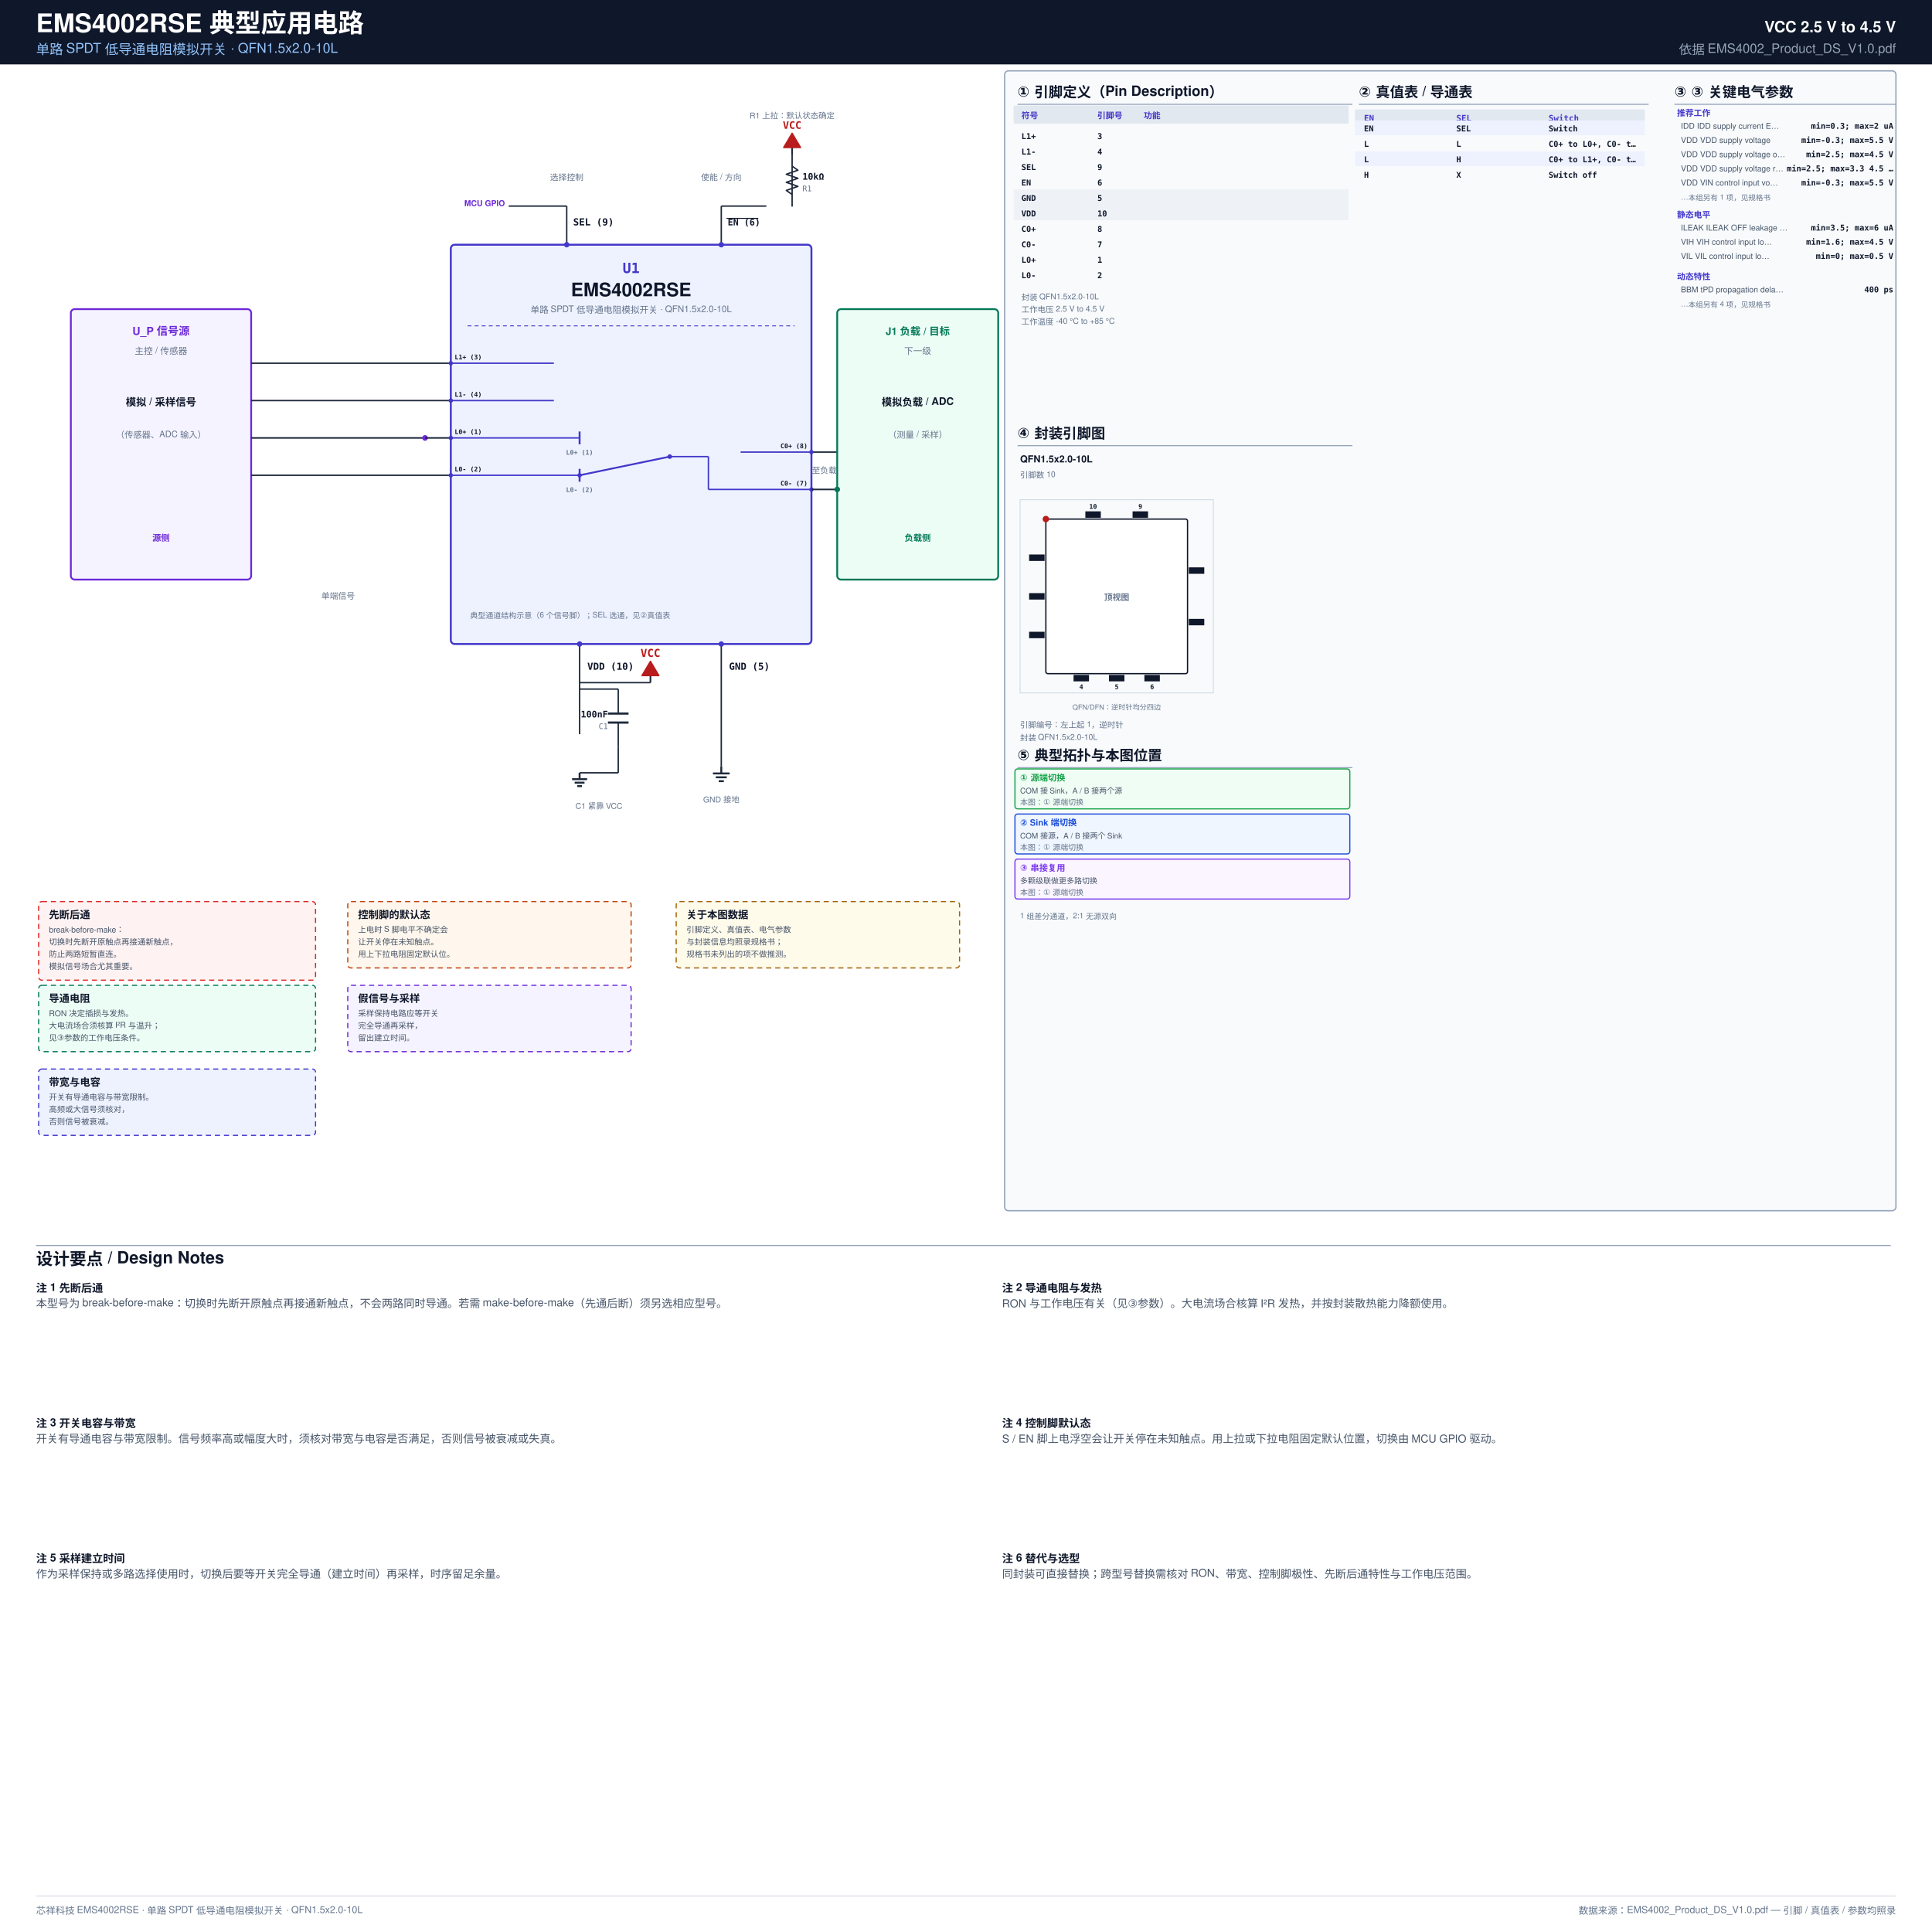
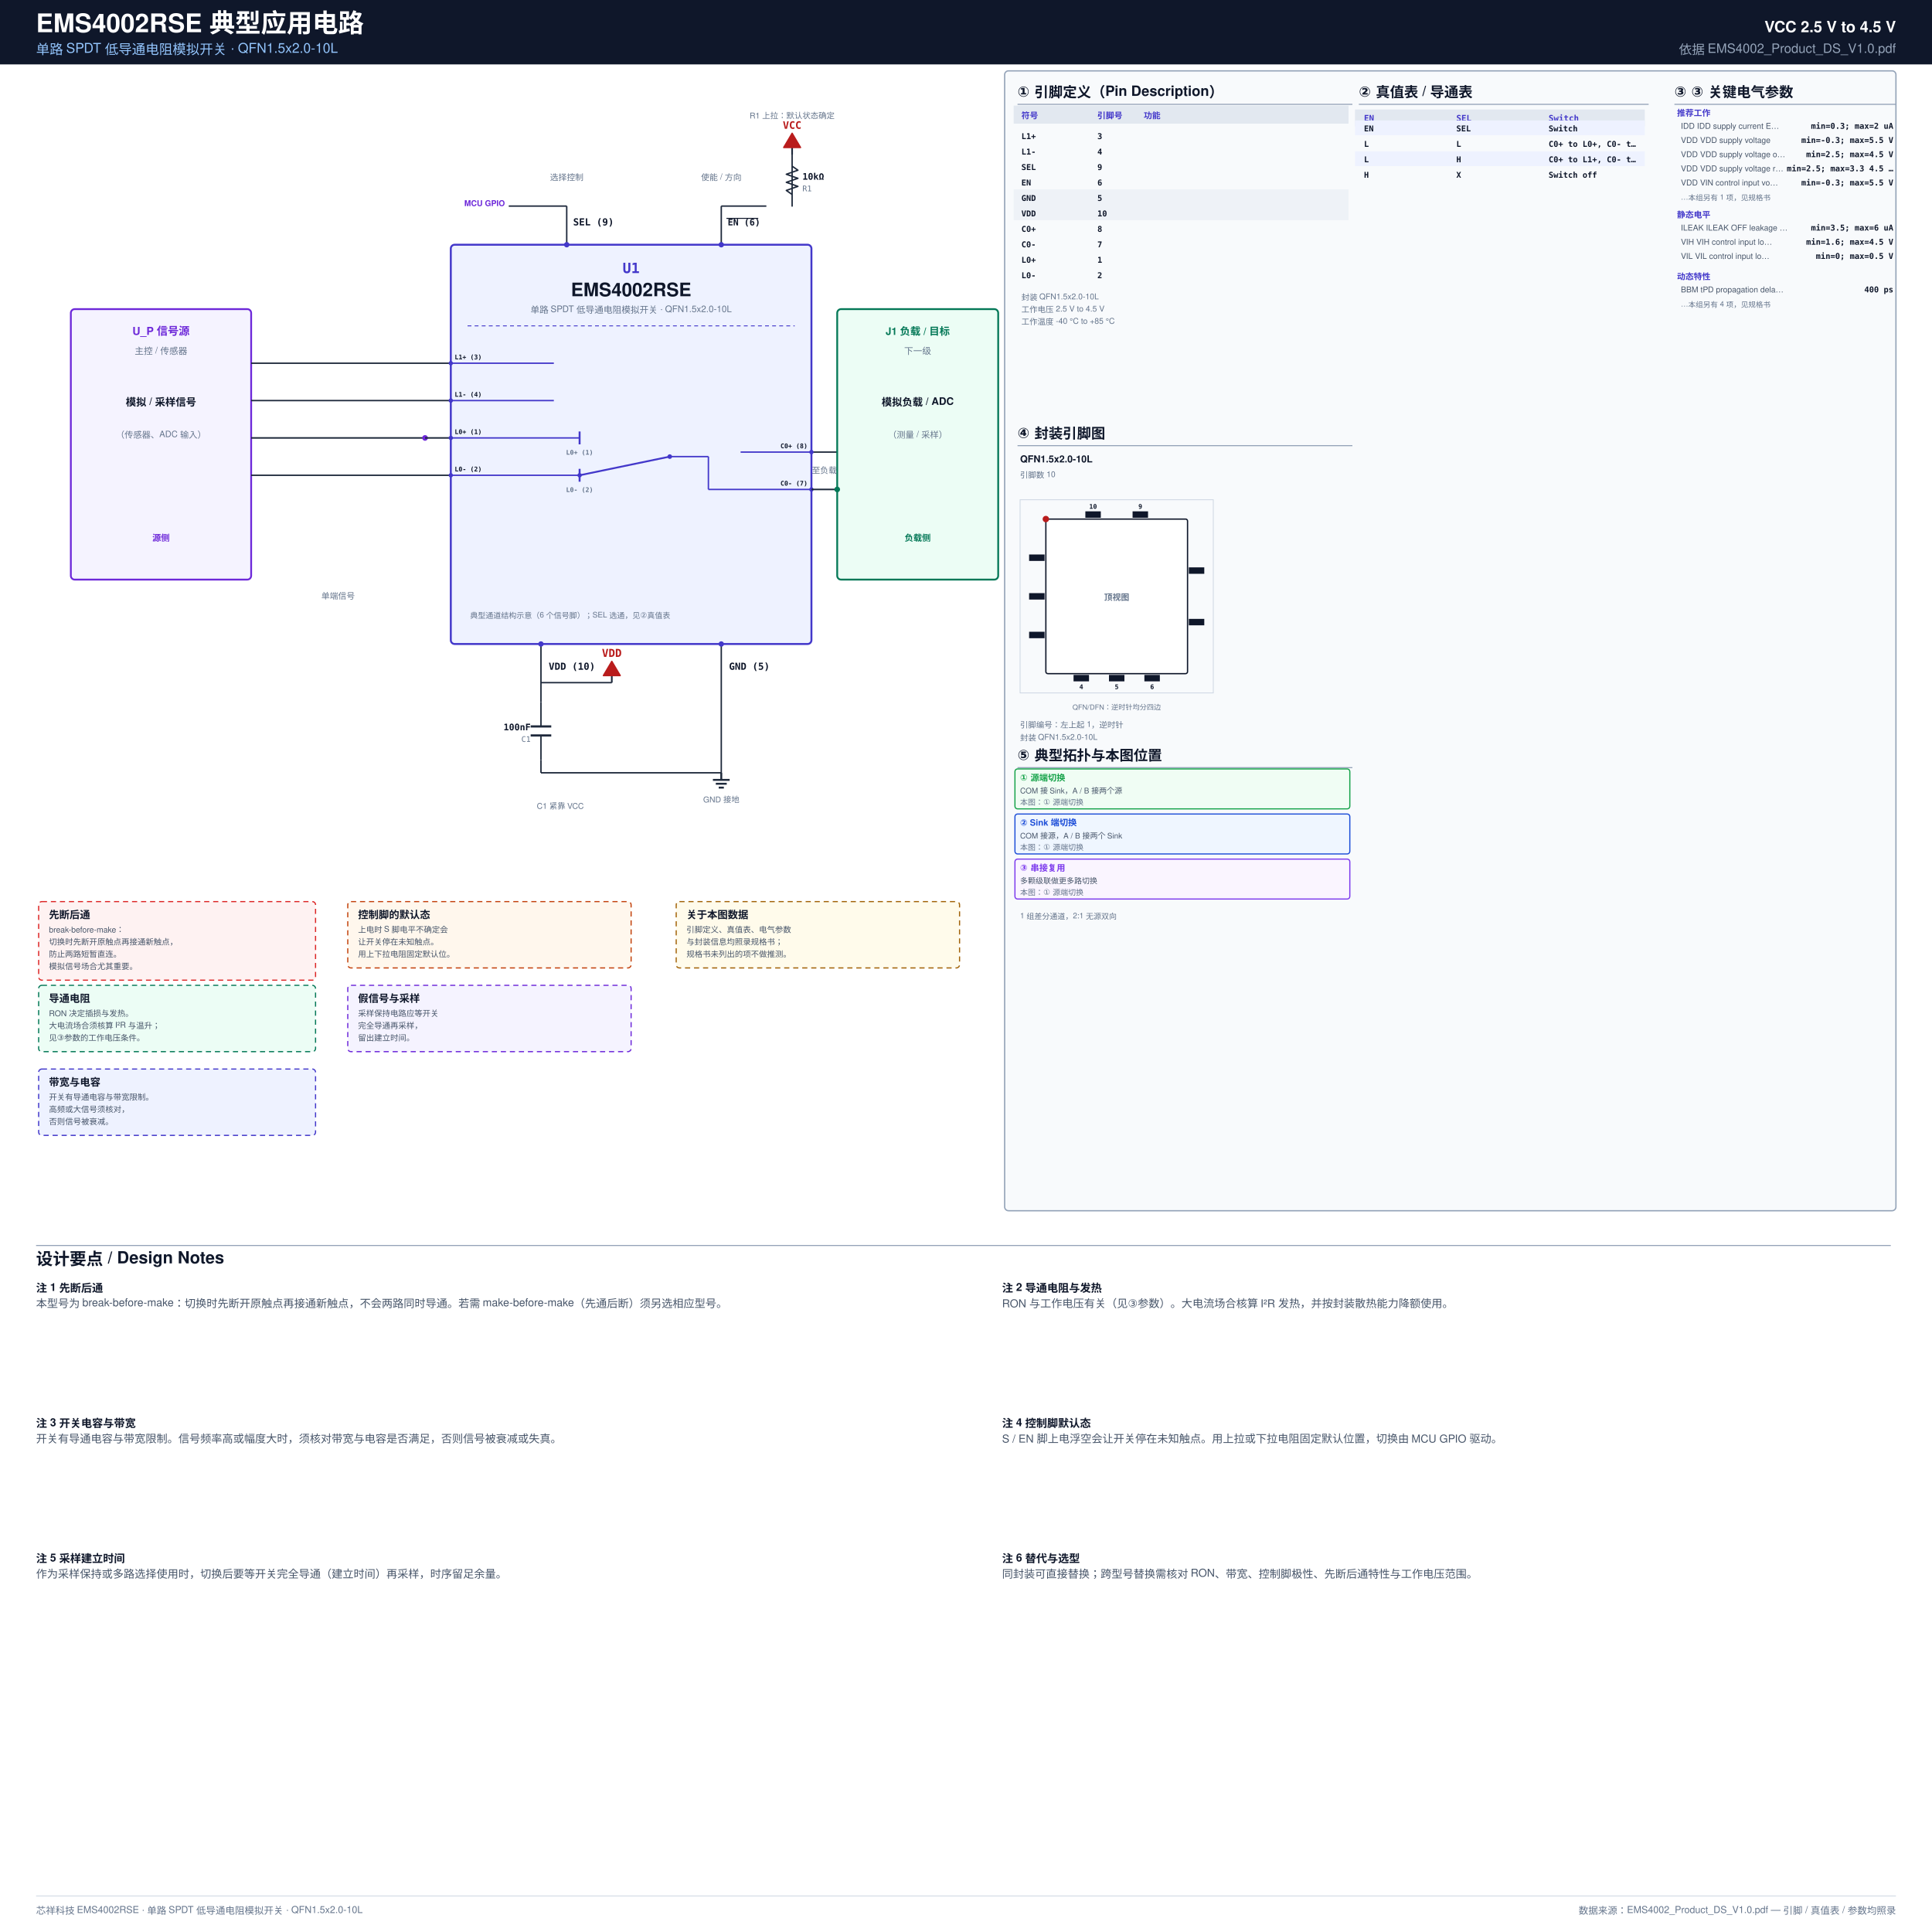
<svg xmlns="http://www.w3.org/2000/svg" width="3000" height="3000" viewBox="0 0 3000 3000">
  <rect x="0" y="0" width="3000" height="3000" rx="0" fill="#ffffff" stroke="none" stroke-width="0" />
  <rect x="0" y="0" width="3000" height="100" rx="0" fill="#0f172a" stroke="none" stroke-width="0" />
  <text x="56" y="50" font-family="PingFang SC, Helvetica Neue, Helvetica, Arial, sans-serif" font-size="40" fill="#ffffff" text-anchor="start" font-weight="700">EMS4002RSE 典型应用电路</text>
  <text x="56" y="84" font-family="PingFang SC, Helvetica Neue, Helvetica, Arial, sans-serif" font-size="21" fill="#93c5fd" text-anchor="start" font-weight="500">单路 SPDT 低导通电阻模拟开关 · QFN1.5x2.0-10L</text>
  <text x="2944" y="50" font-family="PingFang SC, Helvetica Neue, Helvetica, Arial, sans-serif" font-size="24" fill="#ffffff" text-anchor="end" font-weight="600">VCC 2.5 V to 4.5 V</text>
  <text x="2944" y="84" font-family="PingFang SC, Helvetica Neue, Helvetica, Arial, sans-serif" font-size="20" fill="#94a3b8" text-anchor="end" font-weight="normal">依据 EMS4002_Product_DS_V1.0.pdf</text>
  <rect x="110" y="480" width="280" height="420" rx="6" fill="#f5f3ff" stroke="#6d28d9" stroke-width="2.8" />
  <text x="250" y="520" font-family="PingFang SC, Helvetica Neue, Helvetica, Arial, sans-serif" font-size="17" fill="#6d28d9" text-anchor="middle" font-weight="700">U_P  信号源</text>
  <text x="250" y="550" font-family="PingFang SC, Helvetica Neue, Helvetica, Arial, sans-serif" font-size="14" fill="#64748b" text-anchor="middle" font-weight="normal">主控 / 传感器</text>
  <text x="250" y="630" font-family="PingFang SC, Helvetica Neue, Helvetica, Arial, sans-serif" font-size="16" fill="#0f172a" text-anchor="middle" font-weight="700">模拟 / 采样信号</text>
  <text x="250" y="680" font-family="PingFang SC, Helvetica Neue, Helvetica, Arial, sans-serif" font-size="13.5" fill="#64748b" text-anchor="middle" font-weight="normal">（传感器、ADC 输入）</text>
  <text x="250" y="840" font-family="PingFang SC, Helvetica Neue, Helvetica, Arial, sans-serif" font-size="13.5" fill="#6d28d9" text-anchor="middle" font-weight="600">源侧</text>
  <line x1="390" y1="680" x2="660" y2="680" stroke="#1e293b" stroke-width="2.4" />
  <circle cx="660" cy="680" r="4.4" fill="#6d28d9" />
  <text x="525.0" y="930" font-family="PingFang SC, Helvetica Neue, Helvetica, Arial, sans-serif" font-size="13" fill="#64748b" text-anchor="middle" font-weight="normal">单端信号</text>
  <rect x="700" y="380" width="560" height="620" rx="6" fill="#eef2ff" stroke="#4338ca" stroke-width="3.0" />
  <text x="980.0" y="424" font-family="Menlo, Monaco, Consolas, monospace" font-size="22" fill="#4338ca" text-anchor="middle" font-weight="700">U1</text>
  <text x="980.0" y="460" font-family="PingFang SC, Helvetica Neue, Helvetica, Arial, sans-serif" font-size="29" fill="#0f172a" text-anchor="middle" font-weight="700">EMS4002RSE</text>
  <text x="980.0" y="486" font-family="PingFang SC, Helvetica Neue, Helvetica, Arial, sans-serif" font-size="14" fill="#64748b" text-anchor="middle" font-weight="normal">单路 SPDT 低导通电阻模拟开关 · QFN1.5x2.0-10L</text>
  <line x1="726" y1="506" x2="1234" y2="506" stroke="#4338ca" stroke-width="1.4" stroke-dasharray="6 5" />
  <line x1="390" y1="564.0" x2="700" y2="564.0" stroke="#1e293b" stroke-width="2.2" />
  <circle cx="700" cy="564.0" r="3.4" fill="#4338ca" />
  <line x1="390" y1="622.0" x2="700" y2="622.0" stroke="#1e293b" stroke-width="2.2" />
  <circle cx="700" cy="622.0" r="3.4" fill="#4338ca" />
  <line x1="660" y1="680.0" x2="700" y2="680.0" stroke="#1e293b" stroke-width="2.4" />
  <circle cx="700" cy="680.0" r="3.4" fill="#4338ca" />
  <line x1="390" y1="738.0" x2="700" y2="738.0" stroke="#1e293b" stroke-width="2.2" />
  <circle cx="700" cy="738.0" r="3.4" fill="#4338ca" />
  <line x1="1260" y1="702.0" x2="1300" y2="702.0" stroke="#1e293b" stroke-width="2.2" />
  <circle cx="1260" cy="702.0" r="3.4" fill="#4338ca" />
  <circle cx="1260" cy="760.0" r="3.4" fill="#4338ca" />
  <line x1="700" y1="564.0" x2="860" y2="564.0" stroke="#4338ca" stroke-width="2.2" />
  <text x="706" y="558.0" font-family="Menlo, Monaco, Consolas, monospace" font-size="10" fill="#0f172a" text-anchor="start" font-weight="600">L1+ (3)</text>
  <line x1="700" y1="622.0" x2="860" y2="622.0" stroke="#4338ca" stroke-width="2.2" />
  <text x="706" y="616.0" font-family="Menlo, Monaco, Consolas, monospace" font-size="10" fill="#0f172a" text-anchor="start" font-weight="600">L1- (4)</text>
  <line x1="700" y1="680.0" x2="900" y2="680.0" stroke="#4338ca" stroke-width="2.2" />
  <text x="706" y="674.0" font-family="Menlo, Monaco, Consolas, monospace" font-size="10" fill="#0f172a" text-anchor="start" font-weight="600">L0+ (1)</text>
  <line x1="700" y1="738.0" x2="900" y2="738.0" stroke="#4338ca" stroke-width="2.2" />
  <text x="706" y="732.0" font-family="Menlo, Monaco, Consolas, monospace" font-size="10" fill="#0f172a" text-anchor="start" font-weight="600">L0- (2)</text>
  <line x1="1150" y1="702.0" x2="1260" y2="702.0" stroke="#4338ca" stroke-width="2.2" />
  <text x="1254" y="696.0" font-family="Menlo, Monaco, Consolas, monospace" font-size="10" fill="#0f172a" text-anchor="end" font-weight="600">C0+ (8)</text>
  <text x="1254" y="754.0" font-family="Menlo, Monaco, Consolas, monospace" font-size="10" fill="#0f172a" text-anchor="end" font-weight="600">C0- (7)</text>
  <line x1="900" y1="670.0" x2="900" y2="690.0" stroke="#4338ca" stroke-width="3.0" />
  <line x1="900" y1="728.0" x2="900" y2="748.0" stroke="#4338ca" stroke-width="3.0" />
  <line x1="1040" y1="709.0" x2="1100" y2="709.0" stroke="#4338ca" stroke-width="2.2" />
  <line x1="1100" y1="709.0" x2="1100" y2="760" stroke="#4338ca" stroke-width="2.2" />
  <line x1="1100" y1="760" x2="1260" y2="760" stroke="#4338ca" stroke-width="2.2" />
  <circle cx="1040" cy="709.0" r="3.6" fill="#4338ca" />
  <line x1="1040" y1="709.0" x2="900" y2="738.0" stroke="#4338ca" stroke-width="2.8" />
  <circle cx="900" cy="738.0" r="3.4" fill="#4338ca" />
  <text x="900" y="706.0" font-family="Menlo, Monaco, Consolas, monospace" font-size="10" fill="#64748b" text-anchor="middle" font-weight="700">L0+ (1)</text>
  <text x="900" y="764.0" font-family="Menlo, Monaco, Consolas, monospace" font-size="10" fill="#64748b" text-anchor="middle" font-weight="700">L0- (2)</text>
  <text x="730" y="960" font-family="PingFang SC, Helvetica Neue, Helvetica, Arial, sans-serif" font-size="12" fill="#64748b" text-anchor="start" font-weight="normal">典型通道结构示意（6 个信号脚）；SEL 选通，见②真值表</text>
  <rect x="1300" y="480" width="250" height="420" rx="6" fill="#ecfdf5" stroke="#047857" stroke-width="2.8" />
  <text x="1425" y="520" font-family="PingFang SC, Helvetica Neue, Helvetica, Arial, sans-serif" font-size="16" fill="#047857" text-anchor="middle" font-weight="700">J1  负载 / 目标</text>
  <text x="1425" y="550" font-family="PingFang SC, Helvetica Neue, Helvetica, Arial, sans-serif" font-size="14" fill="#64748b" text-anchor="middle" font-weight="normal">下一级</text>
  <text x="1425" y="630" font-family="PingFang SC, Helvetica Neue, Helvetica, Arial, sans-serif" font-size="16" fill="#0f172a" text-anchor="middle" font-weight="700">模拟负载 / ADC</text>
  <text x="1425" y="680" font-family="PingFang SC, Helvetica Neue, Helvetica, Arial, sans-serif" font-size="13.5" fill="#64748b" text-anchor="middle" font-weight="normal">（测量 / 采样）</text>
  <text x="1425" y="840" font-family="PingFang SC, Helvetica Neue, Helvetica, Arial, sans-serif" font-size="13.5" fill="#047857" text-anchor="middle" font-weight="600">负载侧</text>
  <line x1="1260" y1="760" x2="1300" y2="760" stroke="#1e293b" stroke-width="2.4" />
  <circle cx="1300" cy="760" r="4.4" fill="#047857" />
  <text x="1280.0" y="735" font-family="PingFang SC, Helvetica Neue, Helvetica, Arial, sans-serif" font-size="13" fill="#64748b" text-anchor="middle" font-weight="normal">至负载</text>
  <line x1="880" y1="320" x2="880" y2="380" stroke="#1e293b" stroke-width="2.2" />
  <circle cx="880" cy="380" r="4.2" fill="#4338ca" />
  <text x="890" y="350" font-family="Menlo, Monaco, Consolas, monospace" font-size="15" fill="#0f172a" text-anchor="start" font-weight="600">SEL (9)</text>
  <text x="880" y="280" font-family="PingFang SC, Helvetica Neue, Helvetica, Arial, sans-serif" font-size="13" fill="#64748b" text-anchor="middle" font-weight="normal">选择控制</text>
  <line x1="790" y1="320" x2="880" y2="320" stroke="#1e293b" stroke-width="2.2" />
  <text x="784" y="320" font-family="PingFang SC, Helvetica Neue, Helvetica, Arial, sans-serif" font-size="12.5" fill="#6d28d9" text-anchor="end" font-weight="600">MCU GPIO</text>
  <line x1="1120" y1="320" x2="1120" y2="380" stroke="#1e293b" stroke-width="2.2" />
  <circle cx="1120" cy="380" r="4.2" fill="#4338ca" />
  <text x="1130" y="350" font-family="Menlo, Monaco, Consolas, monospace" font-size="14" fill="#0f172a" text-anchor="start" font-weight="600">EN (6)</text>
  <line x1="1128" y1="339.08" x2="1177.4" y2="339.08" stroke="#0f172a" stroke-width="1.5" />
  <line x1="1120" y1="320" x2="1190" y2="320" stroke="#1e293b" stroke-width="2.2" />
  <path d="M1230.0,320.0 L1230.0,258.0 L1239.0,264.3 L1221.0,270.6 L1239.0,276.9 L1221.0,283.1 L1239.0,289.4 L1221.0,295.7 L1230.0,302.0 L1230.0,240.0" stroke="#1e293b" stroke-width="2.2" fill="none" stroke-linejoin="round" stroke-linecap="round" />
  <text x="1246" y="279.0" font-family="Menlo, Monaco, Consolas, monospace" font-size="14" fill="#0f172a" text-anchor="start" font-weight="700">10kΩ</text>
  <text x="1246" y="297.0" font-family="Menlo, Monaco, Consolas, monospace" font-size="12" fill="#64748b" text-anchor="start" font-weight="500">R1</text>
  <line x1="1230" y1="240" x2="1230" y2="229" stroke="#1e293b" stroke-width="2.6" />
  <path d="M1217,229 L1243,229 L1230,207 Z" stroke="#b91c1c" stroke-width="2.2" fill="#b91c1c" stroke-linejoin="round" stroke-linecap="round" />
  <text x="1230" y="200" font-family="Menlo, Monaco, Consolas, monospace" font-size="16" fill="#b91c1c" text-anchor="middle" font-weight="700">VCC</text>
  <text x="1230" y="184" font-family="PingFang SC, Helvetica Neue, Helvetica, Arial, sans-serif" font-size="12.5" fill="#64748b" text-anchor="middle" font-weight="normal">R1 上拉：默认状态确定</text>
  <text x="1120" y="280" font-family="PingFang SC, Helvetica Neue, Helvetica, Arial, sans-serif" font-size="13" fill="#64748b" text-anchor="middle" font-weight="normal">使能 / 方向</text>
-   <line x1="900" y1="1000" x2="900" y2="1140" stroke="#1e293b" stroke-width="2.2" />
-   <circle cx="900" cy="1000" r="4.2" fill="#4338ca" />
-   <text x="912" y="1040" font-family="Menlo, Monaco, Consolas, monospace" font-size="15" fill="#0f172a" text-anchor="start" font-weight="600">VDD (10)</text>
-   <line x1="900" y1="1060" x2="1010" y2="1060" stroke="#1e293b" stroke-width="2.2" />
-   <line x1="1010" y1="1060" x2="1010" y2="1049" stroke="#1e293b" stroke-width="2.6" />
-   <path d="M997,1049 L1023,1049 L1010,1027 Z" stroke="#b91c1c" stroke-width="2.2" fill="#b91c1c" stroke-linejoin="round" stroke-linecap="round" />
-   <text x="1010" y="1020" font-family="Menlo, Monaco, Consolas, monospace" font-size="17" fill="#b91c1c" text-anchor="middle" font-weight="700">VCC</text>
-   <line x1="960" y1="1070" x2="960" y2="1108.0" stroke="#1e293b" stroke-width="2.2" />
-   <line x1="944.0" y1="1108.0" x2="976.0" y2="1108.0" stroke="#1e293b" stroke-width="3.4" />
-   <line x1="944.0" y1="1122.0" x2="976.0" y2="1122.0" stroke="#1e293b" stroke-width="3.4" />
-   <line x1="960" y1="1122.0" x2="960" y2="1160" stroke="#1e293b" stroke-width="2.2" />
-   <text x="944" y="1114.0" font-family="Menlo, Monaco, Consolas, monospace" font-size="14" fill="#0f172a" text-anchor="end" font-weight="700">100nF</text>
-   <text x="944" y="1132.0" font-family="Menlo, Monaco, Consolas, monospace" font-size="12" fill="#64748b" text-anchor="end" font-weight="500">C1</text>
-   <line x1="900" y1="1070" x2="960" y2="1070" stroke="#1e293b" stroke-width="2.2" />
-   <line x1="960" y1="1160" x2="960" y2="1200" stroke="#1e293b" stroke-width="2.2" />
-   <line x1="900" y1="1200" x2="960" y2="1200" stroke="#1e293b" stroke-width="2.2" />
-   <line x1="900" y1="1200" x2="900" y2="1209.9" stroke="#1e293b" stroke-width="3.0" />
-   <line x1="888.3" y1="1209.9" x2="911.7" y2="1209.9" stroke="#1e293b" stroke-width="3.0" />
-   <line x1="892.35" y1="1215.3" x2="907.65" y2="1215.3" stroke="#1e293b" stroke-width="3.0" />
-   <line x1="896.4" y1="1220.7" x2="903.6" y2="1220.7" stroke="#1e293b" stroke-width="3.0" />
-   <text x="930" y="1256" font-family="PingFang SC, Helvetica Neue, Helvetica, Arial, sans-serif" font-size="12.5" fill="#64748b" text-anchor="middle" font-weight="normal">C1 紧靠 VCC</text>
-   <line x1="1120" y1="1000" x2="1120" y2="1190" stroke="#1e293b" stroke-width="2.2" />
+   <line x1="840" y1="1000" x2="840" y2="1090" stroke="#1e293b" stroke-width="2.2" />
+   <circle cx="840" cy="1000" r="4.2" fill="#4338ca" />
+   <text x="852" y="1040" font-family="Menlo, Monaco, Consolas, monospace" font-size="15" fill="#0f172a" text-anchor="start" font-weight="600">VDD (10)</text>
+   <line x1="840" y1="1060" x2="950" y2="1060" stroke="#1e293b" stroke-width="2.2" />
+   <line x1="950" y1="1060" x2="950" y2="1049" stroke="#1e293b" stroke-width="2.6" />
+   <path d="M937,1049 L963,1049 L950,1027 Z" stroke="#b91c1c" stroke-width="2.2" fill="#b91c1c" stroke-linejoin="round" stroke-linecap="round" />
+   <text x="950" y="1020" font-family="Menlo, Monaco, Consolas, monospace" font-size="17" fill="#b91c1c" text-anchor="middle" font-weight="700">VDD</text>
+   <line x1="840" y1="1090" x2="840" y2="1128.0" stroke="#1e293b" stroke-width="2.2" />
+   <line x1="824.0" y1="1128.0" x2="856.0" y2="1128.0" stroke="#1e293b" stroke-width="3.4" />
+   <line x1="824.0" y1="1142.0" x2="856.0" y2="1142.0" stroke="#1e293b" stroke-width="3.4" />
+   <line x1="840" y1="1142.0" x2="840" y2="1180" stroke="#1e293b" stroke-width="2.2" />
+   <text x="824" y="1134.0" font-family="Menlo, Monaco, Consolas, monospace" font-size="14" fill="#0f172a" text-anchor="end" font-weight="700">100nF</text>
+   <text x="824" y="1152.0" font-family="Menlo, Monaco, Consolas, monospace" font-size="12" fill="#64748b" text-anchor="end" font-weight="500">C1</text>
+   <line x1="840" y1="1180" x2="840" y2="1200" stroke="#1e293b" stroke-width="2.2" />
+   <text x="870" y="1256" font-family="PingFang SC, Helvetica Neue, Helvetica, Arial, sans-serif" font-size="12.5" fill="#64748b" text-anchor="middle" font-weight="normal">C1 紧靠 VCC</text>
+   <line x1="1120" y1="1000" x2="1120" y2="1200" stroke="#1e293b" stroke-width="2.2" />
  <circle cx="1120" cy="1000" r="4.2" fill="#4338ca" />
  <text x="1132" y="1040" font-family="Menlo, Monaco, Consolas, monospace" font-size="15" fill="#0f172a" text-anchor="start" font-weight="600">GND (5)</text>
-   <line x1="1120" y1="1190" x2="1120" y2="1201.0" stroke="#1e293b" stroke-width="3.0" />
-   <line x1="1107.0" y1="1201.0" x2="1133.0" y2="1201.0" stroke="#1e293b" stroke-width="3.0" />
-   <line x1="1111.5" y1="1207.0" x2="1128.5" y2="1207.0" stroke="#1e293b" stroke-width="3.0" />
-   <line x1="1116.0" y1="1213.0" x2="1124.0" y2="1213.0" stroke="#1e293b" stroke-width="3.0" />
+   <line x1="1120" y1="1200" x2="1120" y2="1211.0" stroke="#1e293b" stroke-width="3.0" />
+   <line x1="1107.0" y1="1211.0" x2="1133.0" y2="1211.0" stroke="#1e293b" stroke-width="3.0" />
+   <line x1="1111.5" y1="1217.0" x2="1128.5" y2="1217.0" stroke="#1e293b" stroke-width="3.0" />
+   <line x1="1116.0" y1="1223.0" x2="1124.0" y2="1223.0" stroke="#1e293b" stroke-width="3.0" />
  <text x="1120" y="1246" font-family="PingFang SC, Helvetica Neue, Helvetica, Arial, sans-serif" font-size="12.5" fill="#64748b" text-anchor="middle" font-weight="normal">GND 接地</text>
+   <line x1="840" y1="1200" x2="1120" y2="1200" stroke="#1e293b" stroke-width="2.2" />
  <rect x="60" y="1400" width="430" height="122" rx="5" fill="#fef2f2" stroke="#dc2626" stroke-width="1.8" stroke-dasharray="8 6" />
  <text x="76" y="1426" font-family="PingFang SC, Helvetica Neue, Helvetica, Arial, sans-serif" font-size="16" fill="#0f172a" text-anchor="start" font-weight="700">先断后通</text>
  <text x="76" y="1448" font-family="PingFang SC, Helvetica Neue, Helvetica, Arial, sans-serif" font-size="12.5" fill="#475569" text-anchor="start" font-weight="normal">break-before-make：</text>
  <text x="76" y="1467" font-family="PingFang SC, Helvetica Neue, Helvetica, Arial, sans-serif" font-size="12.5" fill="#475569" text-anchor="start" font-weight="normal">切换时先断开原触点再接通新触点，</text>
  <text x="76" y="1486" font-family="PingFang SC, Helvetica Neue, Helvetica, Arial, sans-serif" font-size="12.5" fill="#475569" text-anchor="start" font-weight="normal">防止两路短暂直连。</text>
  <text x="76" y="1505" font-family="PingFang SC, Helvetica Neue, Helvetica, Arial, sans-serif" font-size="12.5" fill="#475569" text-anchor="start" font-weight="normal">模拟信号场合尤其重要。</text>
  <rect x="60" y="1530" width="430" height="103" rx="5" fill="#ecfdf5" stroke="#047857" stroke-width="1.8" stroke-dasharray="8 6" />
  <text x="76" y="1556" font-family="PingFang SC, Helvetica Neue, Helvetica, Arial, sans-serif" font-size="16" fill="#0f172a" text-anchor="start" font-weight="700">导通电阻</text>
  <text x="76" y="1578" font-family="PingFang SC, Helvetica Neue, Helvetica, Arial, sans-serif" font-size="12.5" fill="#475569" text-anchor="start" font-weight="normal">RON 决定插损与发热。</text>
  <text x="76" y="1597" font-family="PingFang SC, Helvetica Neue, Helvetica, Arial, sans-serif" font-size="12.5" fill="#475569" text-anchor="start" font-weight="normal">大电流场合须核算 I²R 与温升；</text>
  <text x="76" y="1616" font-family="PingFang SC, Helvetica Neue, Helvetica, Arial, sans-serif" font-size="12.5" fill="#475569" text-anchor="start" font-weight="normal">见③参数的工作电压条件。</text>
  <rect x="60" y="1660" width="430" height="103" rx="5" fill="#eef2ff" stroke="#4338ca" stroke-width="1.8" stroke-dasharray="8 6" />
  <text x="76" y="1686" font-family="PingFang SC, Helvetica Neue, Helvetica, Arial, sans-serif" font-size="16" fill="#0f172a" text-anchor="start" font-weight="700">带宽与电容</text>
  <text x="76" y="1708" font-family="PingFang SC, Helvetica Neue, Helvetica, Arial, sans-serif" font-size="12.5" fill="#475569" text-anchor="start" font-weight="normal">开关有导通电容与带宽限制。</text>
  <text x="76" y="1727" font-family="PingFang SC, Helvetica Neue, Helvetica, Arial, sans-serif" font-size="12.5" fill="#475569" text-anchor="start" font-weight="normal">高频或大信号须核对，</text>
  <text x="76" y="1746" font-family="PingFang SC, Helvetica Neue, Helvetica, Arial, sans-serif" font-size="12.5" fill="#475569" text-anchor="start" font-weight="normal">否则信号被衰减。</text>
  <rect x="540" y="1400" width="440" height="103" rx="5" fill="#fff7ed" stroke="#c2410c" stroke-width="1.8" stroke-dasharray="8 6" />
  <text x="556" y="1426" font-family="PingFang SC, Helvetica Neue, Helvetica, Arial, sans-serif" font-size="16" fill="#0f172a" text-anchor="start" font-weight="700">控制脚的默认态</text>
  <text x="556" y="1448" font-family="PingFang SC, Helvetica Neue, Helvetica, Arial, sans-serif" font-size="12.5" fill="#475569" text-anchor="start" font-weight="normal">上电时 S 脚电平不确定会</text>
  <text x="556" y="1467" font-family="PingFang SC, Helvetica Neue, Helvetica, Arial, sans-serif" font-size="12.5" fill="#475569" text-anchor="start" font-weight="normal">让开关停在未知触点。</text>
  <text x="556" y="1486" font-family="PingFang SC, Helvetica Neue, Helvetica, Arial, sans-serif" font-size="12.5" fill="#475569" text-anchor="start" font-weight="normal">用上下拉电阻固定默认位。</text>
  <rect x="540" y="1530" width="440" height="103" rx="5" fill="#f5f3ff" stroke="#6d28d9" stroke-width="1.8" stroke-dasharray="8 6" />
  <text x="556" y="1556" font-family="PingFang SC, Helvetica Neue, Helvetica, Arial, sans-serif" font-size="16" fill="#0f172a" text-anchor="start" font-weight="700">假信号与采样</text>
  <text x="556" y="1578" font-family="PingFang SC, Helvetica Neue, Helvetica, Arial, sans-serif" font-size="12.5" fill="#475569" text-anchor="start" font-weight="normal">采样保持电路应等开关</text>
  <text x="556" y="1597" font-family="PingFang SC, Helvetica Neue, Helvetica, Arial, sans-serif" font-size="12.5" fill="#475569" text-anchor="start" font-weight="normal">完全导通再采样，</text>
  <text x="556" y="1616" font-family="PingFang SC, Helvetica Neue, Helvetica, Arial, sans-serif" font-size="12.5" fill="#475569" text-anchor="start" font-weight="normal">留出建立时间。</text>
  <rect x="1050" y="1400" width="440" height="103" rx="5" fill="#fffbeb" stroke="#a16207" stroke-width="1.8" stroke-dasharray="8 6" />
  <text x="1066" y="1426" font-family="PingFang SC, Helvetica Neue, Helvetica, Arial, sans-serif" font-size="16" fill="#0f172a" text-anchor="start" font-weight="700">关于本图数据</text>
  <text x="1066" y="1448" font-family="PingFang SC, Helvetica Neue, Helvetica, Arial, sans-serif" font-size="12.5" fill="#475569" text-anchor="start" font-weight="normal">引脚定义、真值表、电气参数</text>
  <text x="1066" y="1467" font-family="PingFang SC, Helvetica Neue, Helvetica, Arial, sans-serif" font-size="12.5" fill="#475569" text-anchor="start" font-weight="normal">与封装信息均照录规格书；</text>
  <text x="1066" y="1486" font-family="PingFang SC, Helvetica Neue, Helvetica, Arial, sans-serif" font-size="12.5" fill="#475569" text-anchor="start" font-weight="normal">规格书未列出的项不做推测。</text>
  <rect x="1560" y="110" width="1384" height="1770" rx="6" fill="#f8fafc" stroke="#94a3b8" stroke-width="2.0" />
  <text x="1580" y="150" font-family="PingFang SC, Helvetica Neue, Helvetica, Arial, sans-serif" font-size="22" fill="#0f172a" text-anchor="start" font-weight="700">① 引脚定义（Pin Description）</text>
  <line x1="1580" y1="162" x2="2100" y2="162" stroke="#94a3b8" stroke-width="1.6" />
  <rect x="1574.0" y="164" width="520.0" height="28" rx="0" fill="#e2e8f0" stroke="none" stroke-width="0" />
  <text x="1586.0" y="184" font-family="Menlo, Monaco, Consolas, monospace" font-size="13" fill="#4338ca" text-anchor="start" font-weight="700">符号</text>
  <text x="1704.0" y="184" font-family="Menlo, Monaco, Consolas, monospace" font-size="13" fill="#4338ca" text-anchor="start" font-weight="700">引脚号</text>
  <text x="1776.0" y="184" font-family="Menlo, Monaco, Consolas, monospace" font-size="13" fill="#4338ca" text-anchor="start" font-weight="700">功能</text>
  <text x="1586.0" y="216" font-family="Menlo, Monaco, Consolas, monospace" font-size="12.5" fill="#0f172a" text-anchor="start" font-weight="600">L1+</text>
  <text x="1704.0" y="216" font-family="Menlo, Monaco, Consolas, monospace" font-size="12.5" fill="#0f172a" text-anchor="start" font-weight="600">3</text>
  <text x="1586.0" y="240" font-family="Menlo, Monaco, Consolas, monospace" font-size="12.5" fill="#0f172a" text-anchor="start" font-weight="600">L1-</text>
  <text x="1704.0" y="240" font-family="Menlo, Monaco, Consolas, monospace" font-size="12.5" fill="#0f172a" text-anchor="start" font-weight="600">4</text>
  <text x="1586.0" y="264" font-family="Menlo, Monaco, Consolas, monospace" font-size="12.5" fill="#0f172a" text-anchor="start" font-weight="600">SEL</text>
  <text x="1704.0" y="264" font-family="Menlo, Monaco, Consolas, monospace" font-size="12.5" fill="#0f172a" text-anchor="start" font-weight="600">9</text>
  <text x="1586.0" y="288" font-family="Menlo, Monaco, Consolas, monospace" font-size="12.5" fill="#0f172a" text-anchor="start" font-weight="600">EN</text>
  <text x="1704.0" y="288" font-family="Menlo, Monaco, Consolas, monospace" font-size="12.5" fill="#0f172a" text-anchor="start" font-weight="600">6</text>
  <rect x="1574.0" y="294" width="520.0" height="24" rx="0" fill="#eef2f7" stroke="none" stroke-width="0" />
  <text x="1586.0" y="312" font-family="Menlo, Monaco, Consolas, monospace" font-size="12.5" fill="#0f172a" text-anchor="start" font-weight="600">GND</text>
  <text x="1704.0" y="312" font-family="Menlo, Monaco, Consolas, monospace" font-size="12.5" fill="#0f172a" text-anchor="start" font-weight="600">5</text>
  <rect x="1574.0" y="318" width="520.0" height="24" rx="0" fill="#eef2f7" stroke="none" stroke-width="0" />
  <text x="1586.0" y="336" font-family="Menlo, Monaco, Consolas, monospace" font-size="12.5" fill="#0f172a" text-anchor="start" font-weight="600">VDD</text>
  <text x="1704.0" y="336" font-family="Menlo, Monaco, Consolas, monospace" font-size="12.5" fill="#0f172a" text-anchor="start" font-weight="600">10</text>
  <text x="1586.0" y="360" font-family="Menlo, Monaco, Consolas, monospace" font-size="12.5" fill="#0f172a" text-anchor="start" font-weight="600">C0+</text>
  <text x="1704.0" y="360" font-family="Menlo, Monaco, Consolas, monospace" font-size="12.5" fill="#0f172a" text-anchor="start" font-weight="600">8</text>
  <text x="1586.0" y="384" font-family="Menlo, Monaco, Consolas, monospace" font-size="12.5" fill="#0f172a" text-anchor="start" font-weight="600">C0-</text>
  <text x="1704.0" y="384" font-family="Menlo, Monaco, Consolas, monospace" font-size="12.5" fill="#0f172a" text-anchor="start" font-weight="600">7</text>
  <text x="1586.0" y="408" font-family="Menlo, Monaco, Consolas, monospace" font-size="12.5" fill="#0f172a" text-anchor="start" font-weight="600">L0+</text>
  <text x="1704.0" y="408" font-family="Menlo, Monaco, Consolas, monospace" font-size="12.5" fill="#0f172a" text-anchor="start" font-weight="600">1</text>
  <text x="1586.0" y="432" font-family="Menlo, Monaco, Consolas, monospace" font-size="12.5" fill="#0f172a" text-anchor="start" font-weight="600">L0-</text>
  <text x="1704.0" y="432" font-family="Menlo, Monaco, Consolas, monospace" font-size="12.5" fill="#0f172a" text-anchor="start" font-weight="600">2</text>
  <text x="1586" y="466" font-family="PingFang SC, Helvetica Neue, Helvetica, Arial, sans-serif" font-size="12.5" fill="#64748b" text-anchor="start" font-weight="normal">封装 QFN1.5x2.0-10L</text>
  <text x="1586" y="485" font-family="PingFang SC, Helvetica Neue, Helvetica, Arial, sans-serif" font-size="12.5" fill="#64748b" text-anchor="start" font-weight="normal">工作电压 2.5 V to 4.5 V</text>
  <text x="1586" y="504" font-family="PingFang SC, Helvetica Neue, Helvetica, Arial, sans-serif" font-size="12.5" fill="#64748b" text-anchor="start" font-weight="normal">工作温度 -40 °C to +85 °C</text>
  <text x="2110" y="150" font-family="PingFang SC, Helvetica Neue, Helvetica, Arial, sans-serif" font-size="22" fill="#0f172a" text-anchor="start" font-weight="700">② 真值表 / 导通表</text>
  <line x1="2110" y1="162" x2="2560" y2="162" stroke="#94a3b8" stroke-width="1.6" />
  <rect x="2104" y="170" width="450" height="26" rx="0" fill="#e2e8f0" stroke="none" stroke-width="0" />
  <text x="2118" y="188" font-family="Menlo, Monaco, Consolas, monospace" font-size="13" fill="#4338ca" text-anchor="start" font-weight="700">EN</text>
  <text x="2261.333" y="188" font-family="Menlo, Monaco, Consolas, monospace" font-size="13" fill="#4338ca" text-anchor="start" font-weight="700">SEL</text>
  <text x="2404.667" y="188" font-family="Menlo, Monaco, Consolas, monospace" font-size="13" fill="#4338ca" text-anchor="start" font-weight="700">Switch</text>
  <rect x="2104" y="187" width="450" height="23" rx="0" fill="#eef2ff" stroke="none" stroke-width="0" />
  <text x="2118" y="204" font-family="Menlo, Monaco, Consolas, monospace" font-size="12.5" fill="#0f172a" text-anchor="start" font-weight="600">EN</text>
  <text x="2261.333" y="204" font-family="Menlo, Monaco, Consolas, monospace" font-size="12.5" fill="#0f172a" text-anchor="start" font-weight="600">SEL</text>
  <text x="2404.667" y="204" font-family="Menlo, Monaco, Consolas, monospace" font-size="12.5" fill="#0f172a" text-anchor="start" font-weight="600">Switch</text>
  <text x="2118" y="228" font-family="Menlo, Monaco, Consolas, monospace" font-size="12.5" fill="#0f172a" text-anchor="start" font-weight="600">L</text>
  <text x="2261.333" y="228" font-family="Menlo, Monaco, Consolas, monospace" font-size="12.5" fill="#0f172a" text-anchor="start" font-weight="600">L</text>
  <text x="2404.667" y="228" font-family="Menlo, Monaco, Consolas, monospace" font-size="12.5" fill="#0f172a" text-anchor="start" font-weight="600">C0+ to L0+, C0- t…</text>
  <rect x="2104" y="235" width="450" height="23" rx="0" fill="#eef2ff" stroke="none" stroke-width="0" />
  <text x="2118" y="252" font-family="Menlo, Monaco, Consolas, monospace" font-size="12.5" fill="#0f172a" text-anchor="start" font-weight="600">L</text>
  <text x="2261.333" y="252" font-family="Menlo, Monaco, Consolas, monospace" font-size="12.5" fill="#0f172a" text-anchor="start" font-weight="600">H</text>
  <text x="2404.667" y="252" font-family="Menlo, Monaco, Consolas, monospace" font-size="12.5" fill="#0f172a" text-anchor="start" font-weight="600">C0+ to L1+, C0- t…</text>
  <text x="2118" y="276" font-family="Menlo, Monaco, Consolas, monospace" font-size="12.5" fill="#0f172a" text-anchor="start" font-weight="600">H</text>
  <text x="2261.333" y="276" font-family="Menlo, Monaco, Consolas, monospace" font-size="12.5" fill="#0f172a" text-anchor="start" font-weight="600">X</text>
  <text x="2404.667" y="276" font-family="Menlo, Monaco, Consolas, monospace" font-size="12.5" fill="#0f172a" text-anchor="start" font-weight="600">Switch off</text>
  <text x="2600" y="150" font-family="PingFang SC, Helvetica Neue, Helvetica, Arial, sans-serif" font-size="22" fill="#0f172a" text-anchor="start" font-weight="700">③ ③ 关键电气参数</text>
  <line x1="2600" y1="162" x2="2944" y2="162" stroke="#94a3b8" stroke-width="1.6" />
  <text x="2604" y="180" font-family="PingFang SC, Helvetica Neue, Helvetica, Arial, sans-serif" font-size="13" fill="#4338ca" text-anchor="start" font-weight="700">推荐工作</text>
  <text x="2610" y="200" font-family="PingFang SC, Helvetica Neue, Helvetica, Arial, sans-serif" font-size="12.5" fill="#475569" text-anchor="start" font-weight="normal">IDD IDD supply current E…</text>
  <text x="2940" y="200" font-family="Menlo, Monaco, Consolas, monospace" font-size="12.5" fill="#0f172a" text-anchor="end" font-weight="600">min=0.3; max=2 uA</text>
  <text x="2610" y="222" font-family="PingFang SC, Helvetica Neue, Helvetica, Arial, sans-serif" font-size="12.5" fill="#475569" text-anchor="start" font-weight="normal">VDD VDD supply voltage</text>
  <text x="2940" y="222" font-family="Menlo, Monaco, Consolas, monospace" font-size="12.5" fill="#0f172a" text-anchor="end" font-weight="600">min=-0.3; max=5.5 V</text>
  <text x="2610" y="244" font-family="PingFang SC, Helvetica Neue, Helvetica, Arial, sans-serif" font-size="12.5" fill="#475569" text-anchor="start" font-weight="normal">VDD VDD supply voltage o…</text>
  <text x="2940" y="244" font-family="Menlo, Monaco, Consolas, monospace" font-size="12.5" fill="#0f172a" text-anchor="end" font-weight="600">min=2.5; max=4.5 V</text>
  <text x="2610" y="266" font-family="PingFang SC, Helvetica Neue, Helvetica, Arial, sans-serif" font-size="12.5" fill="#475569" text-anchor="start" font-weight="normal">VDD VDD supply voltage r…</text>
  <text x="2940" y="266" font-family="Menlo, Monaco, Consolas, monospace" font-size="12.5" fill="#0f172a" text-anchor="end" font-weight="600">min=2.5; max=3.3 4.5 …</text>
  <text x="2610" y="288" font-family="PingFang SC, Helvetica Neue, Helvetica, Arial, sans-serif" font-size="12.5" fill="#475569" text-anchor="start" font-weight="normal">VDD VIN control input vo…</text>
  <text x="2940" y="288" font-family="Menlo, Monaco, Consolas, monospace" font-size="12.5" fill="#0f172a" text-anchor="end" font-weight="600">min=-0.3; max=5.5 V</text>
  <text x="2610" y="310" font-family="PingFang SC, Helvetica Neue, Helvetica, Arial, sans-serif" font-size="11.5" fill="#64748b" text-anchor="start" font-weight="normal">…本组另有 1 项，见规格书</text>
  <text x="2604" y="338" font-family="PingFang SC, Helvetica Neue, Helvetica, Arial, sans-serif" font-size="13" fill="#4338ca" text-anchor="start" font-weight="700">静态电平</text>
  <text x="2610" y="358" font-family="PingFang SC, Helvetica Neue, Helvetica, Arial, sans-serif" font-size="12.5" fill="#475569" text-anchor="start" font-weight="normal">ILEAK ILEAK OFF leakage …</text>
  <text x="2940" y="358" font-family="Menlo, Monaco, Consolas, monospace" font-size="12.5" fill="#0f172a" text-anchor="end" font-weight="600">min=3.5; max=6 uA</text>
  <text x="2610" y="380" font-family="PingFang SC, Helvetica Neue, Helvetica, Arial, sans-serif" font-size="12.5" fill="#475569" text-anchor="start" font-weight="normal">VIH VIH control input lo…</text>
  <text x="2940" y="380" font-family="Menlo, Monaco, Consolas, monospace" font-size="12.5" fill="#0f172a" text-anchor="end" font-weight="600">min=1.6; max=4.5 V</text>
  <text x="2610" y="402" font-family="PingFang SC, Helvetica Neue, Helvetica, Arial, sans-serif" font-size="12.5" fill="#475569" text-anchor="start" font-weight="normal">VIL VIL control input lo…</text>
  <text x="2940" y="402" font-family="Menlo, Monaco, Consolas, monospace" font-size="12.5" fill="#0f172a" text-anchor="end" font-weight="600">min=0; max=0.5 V</text>
  <text x="2604" y="434" font-family="PingFang SC, Helvetica Neue, Helvetica, Arial, sans-serif" font-size="13" fill="#4338ca" text-anchor="start" font-weight="700">动态特性</text>
  <text x="2610" y="454" font-family="PingFang SC, Helvetica Neue, Helvetica, Arial, sans-serif" font-size="12.5" fill="#475569" text-anchor="start" font-weight="normal">BBM tPD propagation dela…</text>
  <text x="2940" y="454" font-family="Menlo, Monaco, Consolas, monospace" font-size="12.5" fill="#0f172a" text-anchor="end" font-weight="600">400 ps</text>
  <text x="2610" y="476" font-family="PingFang SC, Helvetica Neue, Helvetica, Arial, sans-serif" font-size="11.5" fill="#64748b" text-anchor="start" font-weight="normal">…本组另有 4 项，见规格书</text>
  <text x="1580" y="680" font-family="PingFang SC, Helvetica Neue, Helvetica, Arial, sans-serif" font-size="22" fill="#0f172a" text-anchor="start" font-weight="700">④ 封装引脚图</text>
  <line x1="1580" y1="692" x2="2100" y2="692" stroke="#94a3b8" stroke-width="1.6" />
  <text x="1584" y="718" font-family="PingFang SC, Helvetica Neue, Helvetica, Arial, sans-serif" font-size="15" fill="#0f172a" text-anchor="start" font-weight="700">QFN1.5x2.0-10L</text>
  <text x="1584" y="742" font-family="PingFang SC, Helvetica Neue, Helvetica, Arial, sans-serif" font-size="12.5" fill="#64748b" text-anchor="start" font-weight="normal">引脚数 10</text>
  <rect x="1584" y="776" width="300" height="300" rx="0" fill="#f8fafc" stroke="#cbd5e1" stroke-width="1.2" />
  <rect x="1624" y="806" width="220" height="240" rx="3" fill="#ffffff" stroke="#0f172a" stroke-width="2.0" />
  <text x="1734.0" y="932.0" font-family="PingFang SC, Helvetica Neue, Helvetica, Arial, sans-serif" font-size="13" fill="#64748b" text-anchor="middle" font-weight="700">顶视图</text>
  <circle cx="1624" cy="806" r="5.0" fill="#b91c1c" />
  <rect x="1598.0" y="861.0" width="24" height="10" rx="0" fill="#0f172a" stroke="none" stroke-width="0" />
  <text x="1610.0" y="870.0" font-family="Menlo, Monaco, Consolas, monospace" font-size="10" fill="#0f172a" text-anchor="middle" font-weight="700">1</text>
  <rect x="1598.0" y="921.0" width="24" height="10" rx="0" fill="#0f172a" stroke="none" stroke-width="0" />
  <text x="1610.0" y="930.0" font-family="Menlo, Monaco, Consolas, monospace" font-size="10" fill="#0f172a" text-anchor="middle" font-weight="700">2</text>
  <rect x="1598.0" y="981.0" width="24" height="10" rx="0" fill="#0f172a" stroke="none" stroke-width="0" />
  <text x="1610.0" y="990.0" font-family="Menlo, Monaco, Consolas, monospace" font-size="10" fill="#0f172a" text-anchor="middle" font-weight="700">3</text>
  <rect x="1667.0" y="1048.0" width="24" height="10" rx="0" fill="#0f172a" stroke="none" stroke-width="0" />
  <text x="1679.0" y="1070.0" font-family="Menlo, Monaco, Consolas, monospace" font-size="10" fill="#0f172a" text-anchor="middle" font-weight="700">4</text>
  <rect x="1722.0" y="1048.0" width="24" height="10" rx="0" fill="#0f172a" stroke="none" stroke-width="0" />
  <text x="1734.0" y="1070.0" font-family="Menlo, Monaco, Consolas, monospace" font-size="10" fill="#0f172a" text-anchor="middle" font-weight="700">5</text>
  <rect x="1777.0" y="1048.0" width="24" height="10" rx="0" fill="#0f172a" stroke="none" stroke-width="0" />
  <text x="1789.0" y="1070.0" font-family="Menlo, Monaco, Consolas, monospace" font-size="10" fill="#0f172a" text-anchor="middle" font-weight="700">6</text>
  <rect x="1846.0" y="961.0" width="24" height="10" rx="0" fill="#0f172a" stroke="none" stroke-width="0" />
  <text x="1858.0" y="970.0" font-family="Menlo, Monaco, Consolas, monospace" font-size="10" fill="#0f172a" text-anchor="middle" font-weight="700">7</text>
  <rect x="1846.0" y="881.0" width="24" height="10" rx="0" fill="#0f172a" stroke="none" stroke-width="0" />
  <text x="1858.0" y="890.0" font-family="Menlo, Monaco, Consolas, monospace" font-size="10" fill="#0f172a" text-anchor="middle" font-weight="700">8</text>
  <rect x="1758.667" y="794.0" width="24" height="10" rx="0" fill="#0f172a" stroke="none" stroke-width="0" />
  <text x="1770.667" y="790.0" font-family="Menlo, Monaco, Consolas, monospace" font-size="10" fill="#0f172a" text-anchor="middle" font-weight="700">9</text>
  <rect x="1685.333" y="794.0" width="24" height="10" rx="0" fill="#0f172a" stroke="none" stroke-width="0" />
  <text x="1697.333" y="790.0" font-family="Menlo, Monaco, Consolas, monospace" font-size="10" fill="#0f172a" text-anchor="middle" font-weight="700">10</text>
  <text x="1734.0" y="1102" font-family="PingFang SC, Helvetica Neue, Helvetica, Arial, sans-serif" font-size="11" fill="#64748b" text-anchor="middle" font-weight="normal">QFN/DFN：逆时针均分四边</text>
  <text x="1584" y="1130" font-family="PingFang SC, Helvetica Neue, Helvetica, Arial, sans-serif" font-size="12.5" fill="#64748b" text-anchor="start" font-weight="normal">引脚编号：左上起 1，逆时针</text>
  <text x="1584" y="1150" font-family="PingFang SC, Helvetica Neue, Helvetica, Arial, sans-serif" font-size="12.5" fill="#64748b" text-anchor="start" font-weight="normal">封装 QFN1.5x2.0-10L</text>
  <text x="1580" y="1180" font-family="PingFang SC, Helvetica Neue, Helvetica, Arial, sans-serif" font-size="22" fill="#0f172a" text-anchor="start" font-weight="700">⑤ 典型拓扑与本图位置</text>
  <line x1="1580" y1="1192" x2="2100" y2="1192" stroke="#94a3b8" stroke-width="1.6" />
  <rect x="1576" y="1194" width="520" height="62" rx="4" fill="#f0fdf4" stroke="#16a34a" stroke-width="1.8" />
  <text x="1584" y="1212" font-family="PingFang SC, Helvetica Neue, Helvetica, Arial, sans-serif" font-size="13.5" fill="#16a34a" text-anchor="start" font-weight="700">① 源端切换</text>
  <text x="1584" y="1232" font-family="PingFang SC, Helvetica Neue, Helvetica, Arial, sans-serif" font-size="12" fill="#475569" text-anchor="start" font-weight="normal">COM 接 Sink，A / B 接两个源</text>
  <text x="1584" y="1250" font-family="PingFang SC, Helvetica Neue, Helvetica, Arial, sans-serif" font-size="12" fill="#64748b" text-anchor="start" font-weight="normal">本图：① 源端切换</text>
  <rect x="1576" y="1264" width="520" height="62" rx="4" fill="#eff6ff" stroke="#1d4ed8" stroke-width="1.8" />
  <text x="1584" y="1282" font-family="PingFang SC, Helvetica Neue, Helvetica, Arial, sans-serif" font-size="13.5" fill="#1d4ed8" text-anchor="start" font-weight="700">② Sink 端切换</text>
  <text x="1584" y="1302" font-family="PingFang SC, Helvetica Neue, Helvetica, Arial, sans-serif" font-size="12" fill="#475569" text-anchor="start" font-weight="normal">COM 接源，A / B 接两个 Sink</text>
  <text x="1584" y="1320" font-family="PingFang SC, Helvetica Neue, Helvetica, Arial, sans-serif" font-size="12" fill="#64748b" text-anchor="start" font-weight="normal">本图：① 源端切换</text>
  <rect x="1576" y="1334" width="520" height="62" rx="4" fill="#faf5ff" stroke="#7c3aed" stroke-width="1.8" />
  <text x="1584" y="1352" font-family="PingFang SC, Helvetica Neue, Helvetica, Arial, sans-serif" font-size="13.5" fill="#7c3aed" text-anchor="start" font-weight="700">③ 串接复用</text>
  <text x="1584" y="1372" font-family="PingFang SC, Helvetica Neue, Helvetica, Arial, sans-serif" font-size="12" fill="#475569" text-anchor="start" font-weight="normal">多颗级联做更多路切换</text>
  <text x="1584" y="1390" font-family="PingFang SC, Helvetica Neue, Helvetica, Arial, sans-serif" font-size="12" fill="#64748b" text-anchor="start" font-weight="normal">本图：① 源端切换</text>
  <text x="1584" y="1426" font-family="PingFang SC, Helvetica Neue, Helvetica, Arial, sans-serif" font-size="12" fill="#64748b" text-anchor="start" font-weight="normal">1 组差分通道，2:1 无源双向</text>
  <line x1="56" y1="1934" x2="2936" y2="1934" stroke="#94a3b8" stroke-width="1.6" />
  <text x="56" y="1964" font-family="PingFang SC, Helvetica Neue, Helvetica, Arial, sans-serif" font-size="26" fill="#0f172a" text-anchor="start" font-weight="700">设计要点 / Design Notes</text>
  <text x="56" y="2006" font-family="PingFang SC, Helvetica Neue, Helvetica, Arial, sans-serif" font-size="17" fill="#0f172a" text-anchor="start" font-weight="700">注 1  先断后通</text>
  <text x="56" y="2030" font-family="PingFang SC, Helvetica Neue, Helvetica, Arial, sans-serif" font-size="17" fill="#475569" text-anchor="start" font-weight="normal">本型号为 break-before-make：切换时先断开原触点再接通新触点，不会两路同时导通。若需 make-before-make（先通后断）须另选相应型号。</text>
  <text x="1556" y="2006" font-family="PingFang SC, Helvetica Neue, Helvetica, Arial, sans-serif" font-size="17" fill="#0f172a" text-anchor="start" font-weight="700">注 2  导通电阻与发热</text>
  <text x="1556" y="2030" font-family="PingFang SC, Helvetica Neue, Helvetica, Arial, sans-serif" font-size="17" fill="#475569" text-anchor="start" font-weight="normal">RON 与工作电压有关（见③参数）。大电流场合核算 I²R 发热，并按封装散热能力降额使用。</text>
  <text x="56" y="2216" font-family="PingFang SC, Helvetica Neue, Helvetica, Arial, sans-serif" font-size="17" fill="#0f172a" text-anchor="start" font-weight="700">注 3  开关电容与带宽</text>
  <text x="56" y="2240" font-family="PingFang SC, Helvetica Neue, Helvetica, Arial, sans-serif" font-size="17" fill="#475569" text-anchor="start" font-weight="normal">开关有导通电容与带宽限制。信号频率高或幅度大时，须核对带宽与电容是否满足，否则信号被衰减或失真。</text>
  <text x="1556" y="2216" font-family="PingFang SC, Helvetica Neue, Helvetica, Arial, sans-serif" font-size="17" fill="#0f172a" text-anchor="start" font-weight="700">注 4  控制脚默认态</text>
  <text x="1556" y="2240" font-family="PingFang SC, Helvetica Neue, Helvetica, Arial, sans-serif" font-size="17" fill="#475569" text-anchor="start" font-weight="normal">S / EN 脚上电浮空会让开关停在未知触点。用上拉或下拉电阻固定默认位置，切换由 MCU GPIO 驱动。</text>
  <text x="56" y="2426" font-family="PingFang SC, Helvetica Neue, Helvetica, Arial, sans-serif" font-size="17" fill="#0f172a" text-anchor="start" font-weight="700">注 5  采样建立时间</text>
  <text x="56" y="2450" font-family="PingFang SC, Helvetica Neue, Helvetica, Arial, sans-serif" font-size="17" fill="#475569" text-anchor="start" font-weight="normal">作为采样保持或多路选择使用时，切换后要等开关完全导通（建立时间）再采样，时序留足余量。</text>
  <text x="1556" y="2426" font-family="PingFang SC, Helvetica Neue, Helvetica, Arial, sans-serif" font-size="17" fill="#0f172a" text-anchor="start" font-weight="700">注 6  替代与选型</text>
  <text x="1556" y="2450" font-family="PingFang SC, Helvetica Neue, Helvetica, Arial, sans-serif" font-size="17" fill="#475569" text-anchor="start" font-weight="normal">同封装可直接替换；跨型号替换需核对 RON、带宽、控制脚极性、先断后通特性与工作电压范围。</text>
  <line x1="56" y1="2944" x2="2944" y2="2944" stroke="#cbd5e1" stroke-width="1.2" />
  <text x="56" y="2972" font-family="PingFang SC, Helvetica Neue, Helvetica, Arial, sans-serif" font-size="15" fill="#64748b" text-anchor="start" font-weight="normal">芯祥科技 EMS4002RSE · 单路 SPDT 低导通电阻模拟开关 · QFN1.5x2.0-10L</text>
  <text x="2944" y="2972" font-family="PingFang SC, Helvetica Neue, Helvetica, Arial, sans-serif" font-size="15" fill="#64748b" text-anchor="end" font-weight="normal">数据来源：EMS4002_Product_DS_V1.0.pdf — 引脚 / 真值表 / 参数均照录</text>
</svg>
